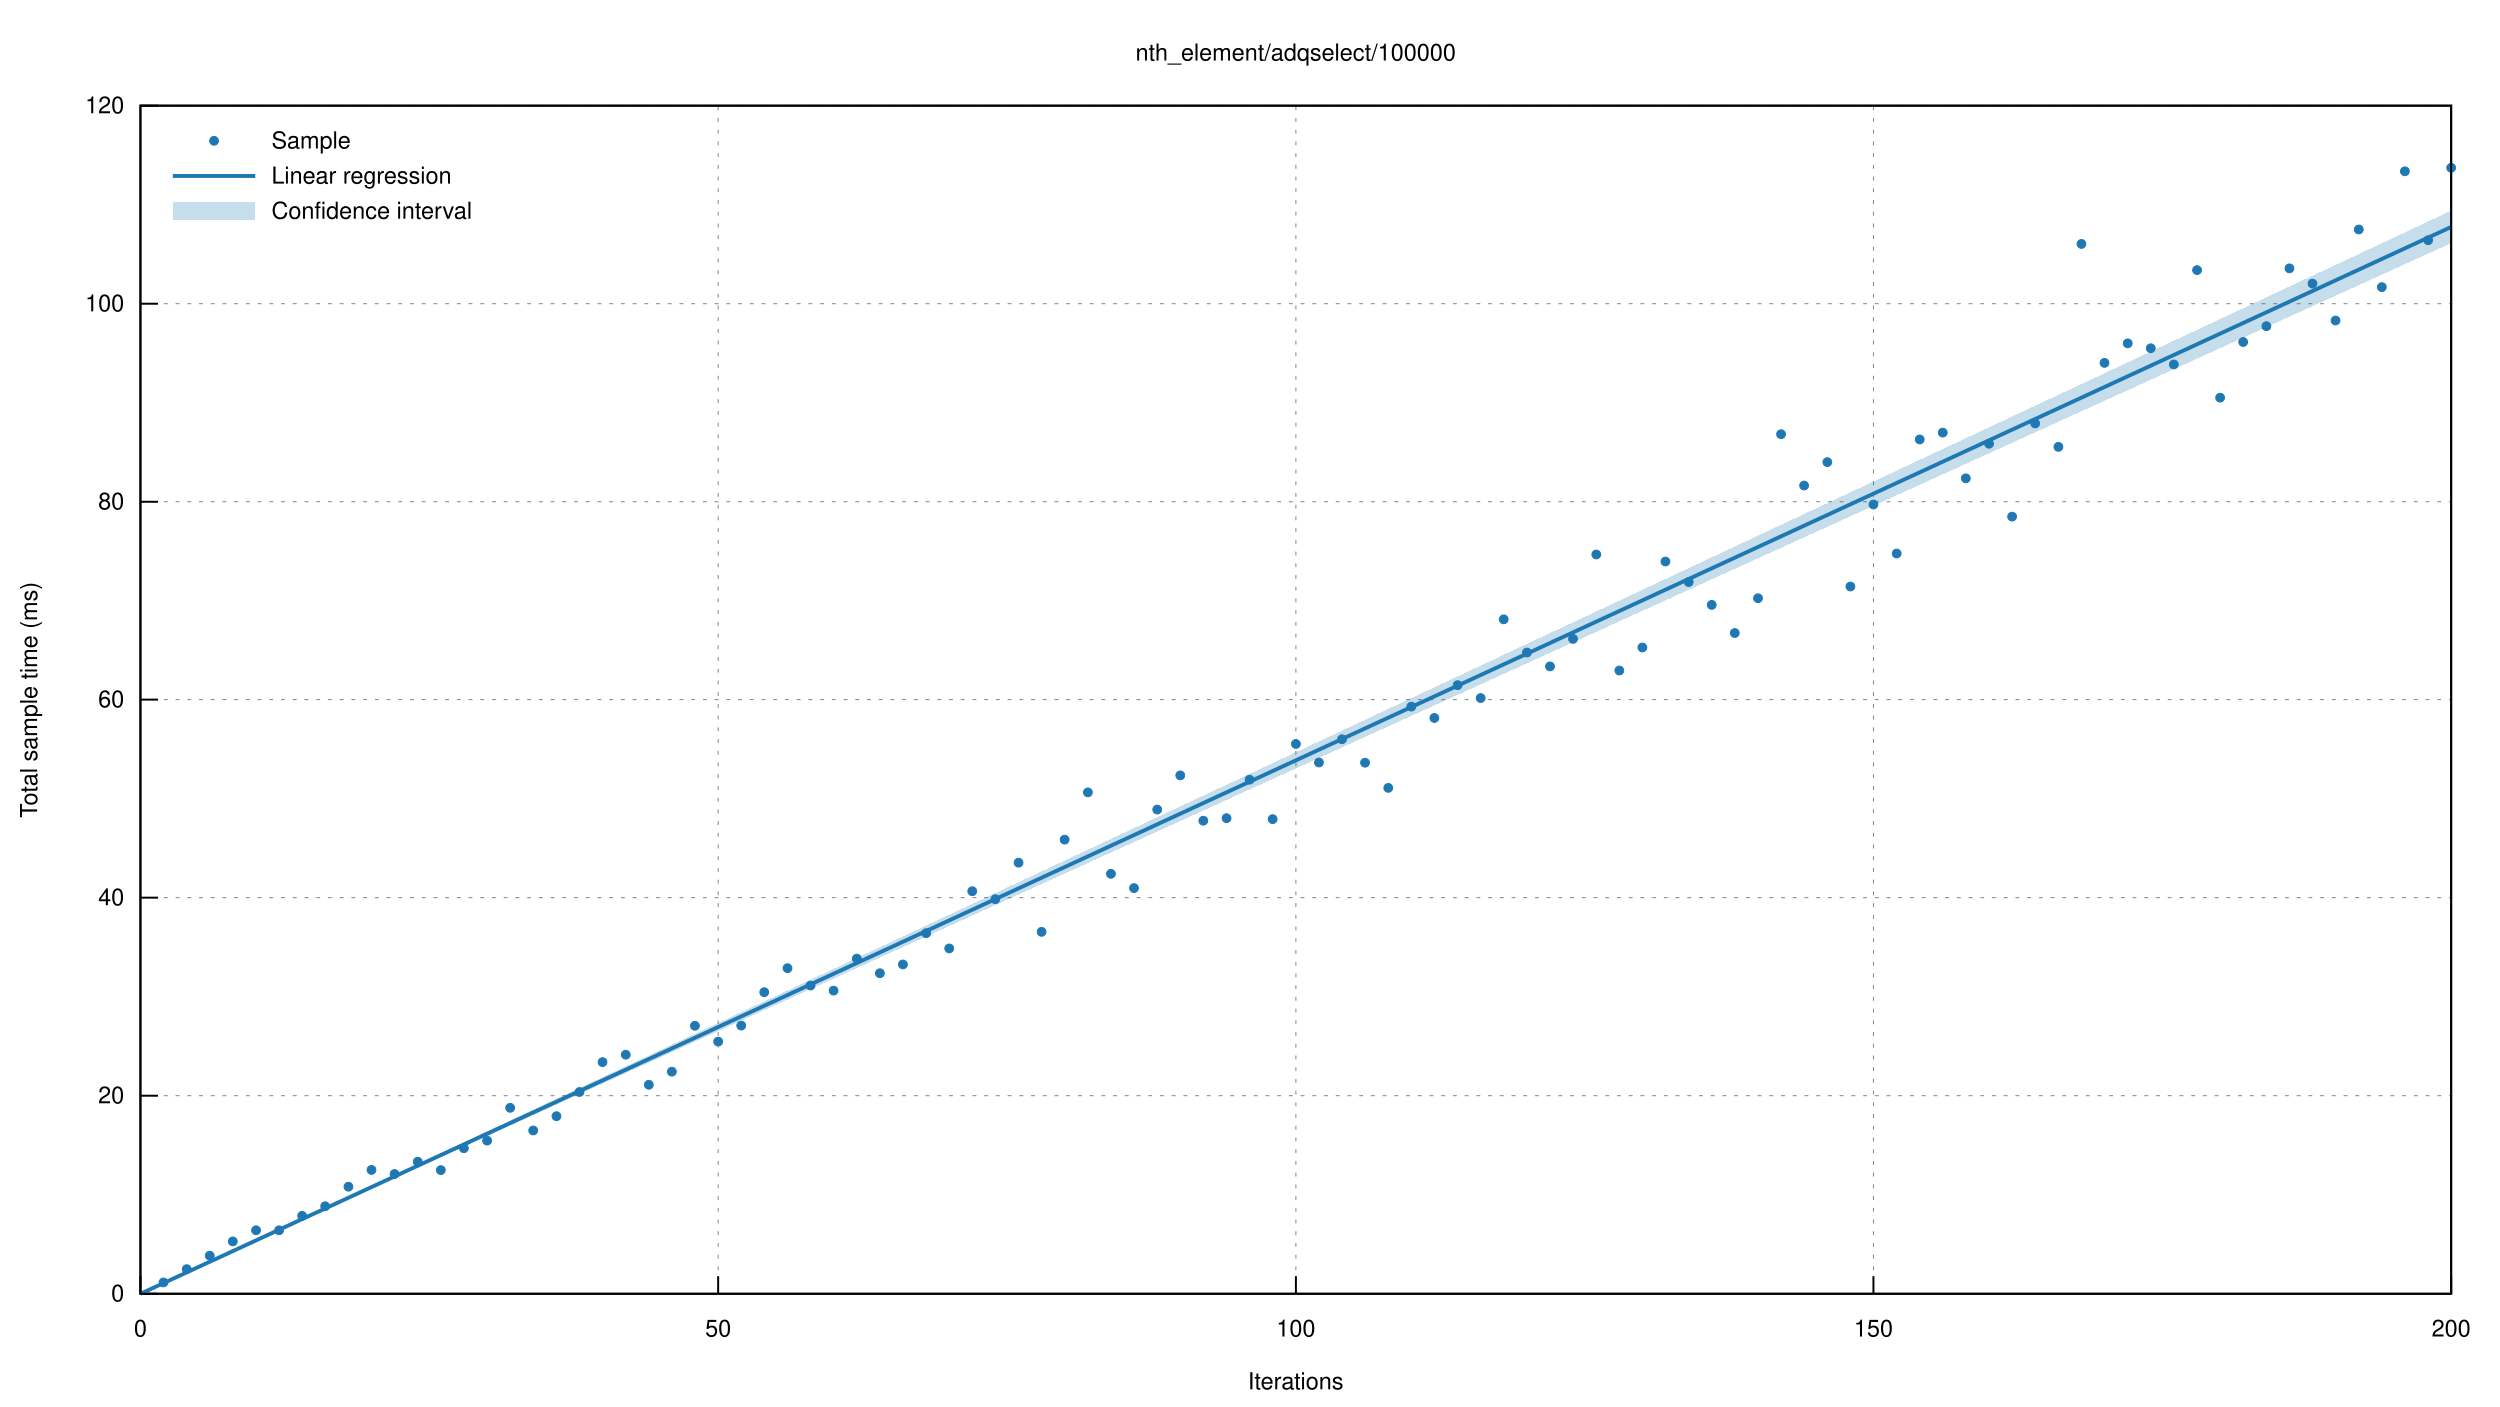
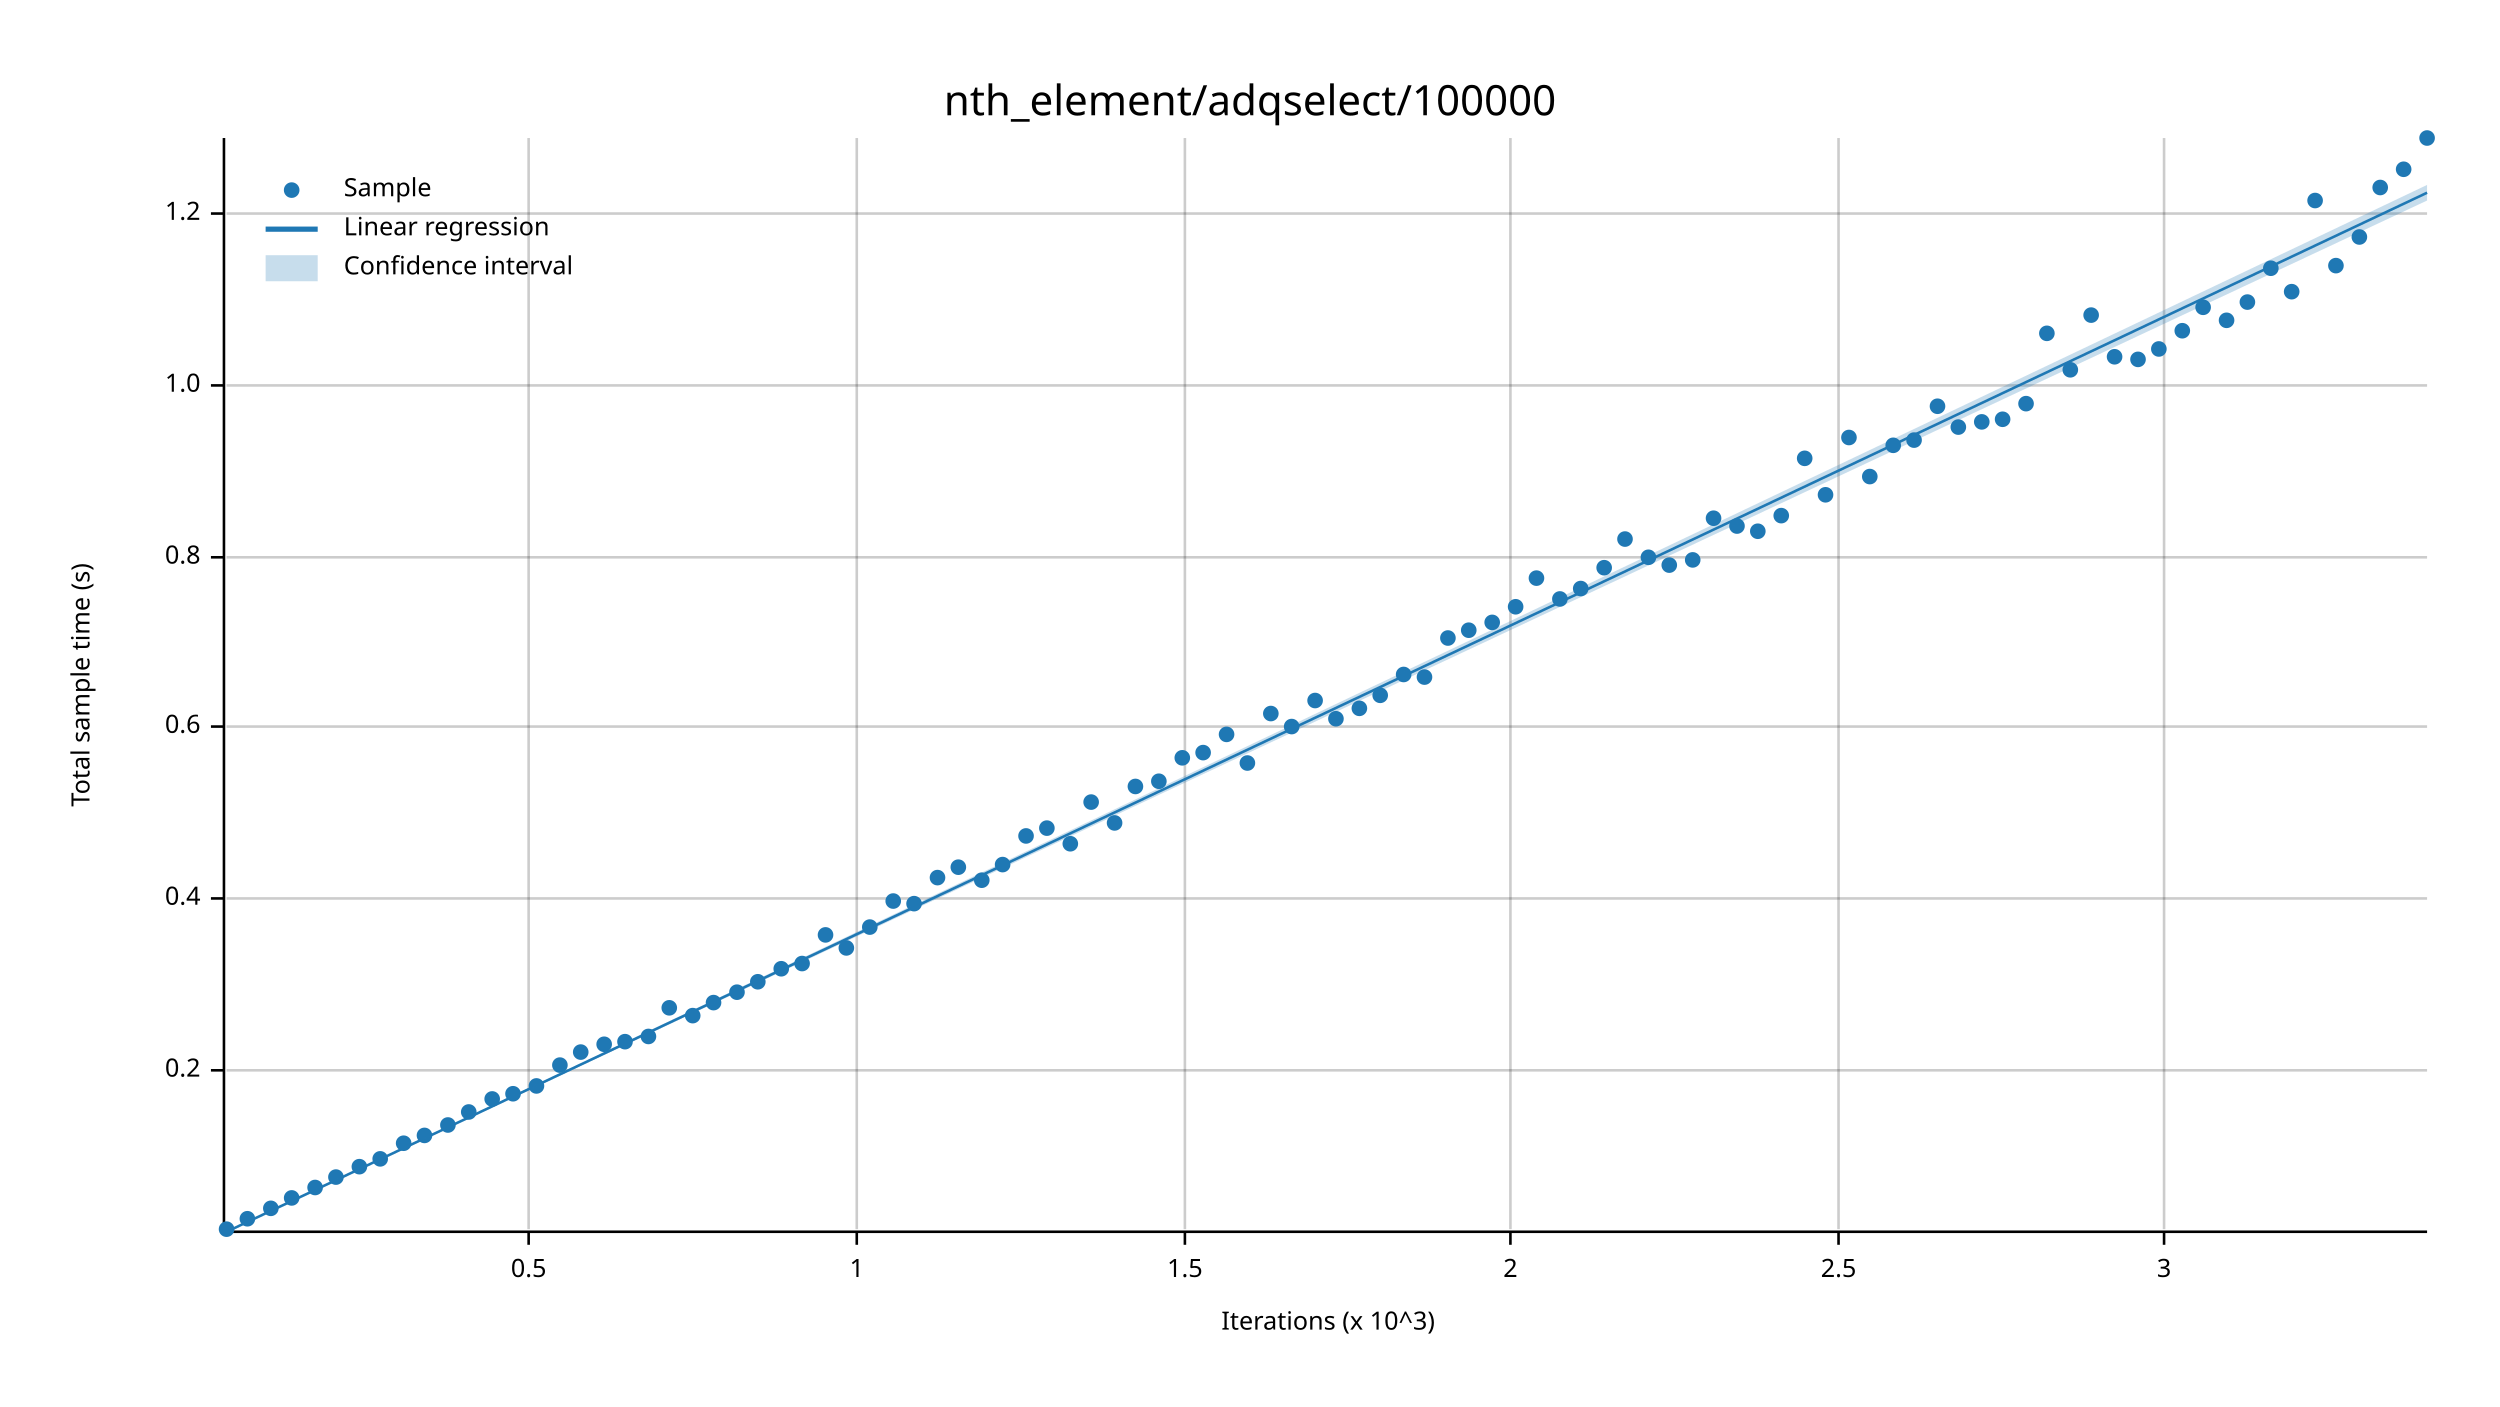
- <svg xmlns="http://www.w3.org/2000/svg" xmlns:xlink="http://www.w3.org/1999/xlink" viewBox="0 0 1280 720">
-   <g id="gnuplot_canvas">
-     <rect x="0" y="0" width="1280" height="720" fill="none" />
-     <defs>
-       <circle id="gpDot" r="0.5" stroke-width="0.5" stroke="currentColor" />
-       <path id="gpPt0" stroke-width="0.222" stroke="currentColor" d="M-1,0 h2 M0,-1 v2" />
-       <path id="gpPt1" stroke-width="0.222" stroke="currentColor" d="M-1,-1 L1,1 M1,-1 L-1,1" />
-       <path id="gpPt2" stroke-width="0.222" stroke="currentColor" d="M-1,0 L1,0 M0,-1 L0,1 M-1,-1 L1,1 M-1,1 L1,-1" />
-       <rect id="gpPt3" stroke-width="0.222" stroke="currentColor" x="-1" y="-1" width="2" height="2" />
-       <rect id="gpPt4" stroke-width="0.222" stroke="currentColor" fill="currentColor" x="-1" y="-1" width="2" height="2" />
-       <circle id="gpPt5" stroke-width="0.222" stroke="currentColor" cx="0" cy="0" r="1" />
-       <use xlink:href="#gpPt5" id="gpPt6" fill="currentColor" stroke="none" />
-       <path id="gpPt7" stroke-width="0.222" stroke="currentColor" d="M0,-1.33 L-1.33,0.67 L1.33,0.67 z" />
-       <use xlink:href="#gpPt7" id="gpPt8" fill="currentColor" stroke="none" />
-       <use xlink:href="#gpPt7" id="gpPt9" stroke="currentColor" transform="rotate(180)" />
-       <use xlink:href="#gpPt9" id="gpPt10" fill="currentColor" stroke="none" />
-       <use xlink:href="#gpPt3" id="gpPt11" stroke="currentColor" transform="rotate(45)" />
-       <use xlink:href="#gpPt11" id="gpPt12" fill="currentColor" stroke="none" />
-       <path id="gpPt13" stroke-width="0.222" stroke="currentColor" d="M0,1.330 L1.265,0.411 L0.782,-1.067 L-0.782,-1.076 L-1.265,0.411 z" />
-       <use xlink:href="#gpPt13" id="gpPt14" fill="currentColor" stroke="none" />
-       <filter id="textbox" filterUnits="objectBoundingBox" x="0" y="0" height="1" width="1">
-         <feFlood flood-color="white" flood-opacity="1" result="bgnd" />
-         <feComposite in="SourceGraphic" in2="bgnd" operator="atop" />
-       </filter>
-       <filter id="greybox" filterUnits="objectBoundingBox" x="0" y="0" height="1" width="1">
-         <feFlood flood-color="lightgrey" flood-opacity="1" result="grey" />
-         <feComposite in="SourceGraphic" in2="grey" operator="atop" />
-       </filter>
-     </defs>
-     <g fill="none" color="white" stroke="currentColor" stroke-width="1.00" stroke-linecap="butt" stroke-linejoin="miter">
- </g>
-     <g fill="none" color="black" stroke="currentColor" stroke-width="1.00" stroke-linecap="butt" stroke-linejoin="miter">
- </g>
-     <g fill="none" color="black" stroke="black" stroke-width="0.50" stroke-linecap="butt" stroke-linejoin="miter">
- </g>
-     <g fill="none" color="gray" stroke="currentColor" stroke-width="0.50" stroke-linecap="butt" stroke-linejoin="miter">
-       <path stroke="gray" stroke-dasharray="2,4" class="gridline" d="M71.9,662.4 L1255.0,662.4  " />
-     </g>
-     <g fill="none" color="gray" stroke="gray" stroke-width="1.00" stroke-linecap="butt" stroke-linejoin="miter">
- </g>
-     <g fill="none" color="black" stroke="currentColor" stroke-width="1.00" stroke-linecap="butt" stroke-linejoin="miter">
-       <path stroke="black" d="M71.9,662.4 L80.9,662.4  " />
-       <g transform="translate(63.6,666.3)" stroke="none" fill="black" font-family="Helvetica" font-size="12.00" text-anchor="end">
-         <text>
-           <tspan font-family="Helvetica"> 0</tspan>
-         </text>
-       </g>
-     </g>
-     <g fill="none" color="black" stroke="currentColor" stroke-width="1.00" stroke-linecap="butt" stroke-linejoin="miter">
- </g>
-     <g fill="none" color="black" stroke="black" stroke-width="0.50" stroke-linecap="butt" stroke-linejoin="miter">
- </g>
-     <g fill="none" color="gray" stroke="currentColor" stroke-width="0.50" stroke-linecap="butt" stroke-linejoin="miter">
-       <path stroke="gray" stroke-dasharray="2,4" class="gridline" d="M71.9,561.0 L1255.0,561.0  " />
-     </g>
-     <g fill="none" color="gray" stroke="gray" stroke-width="1.00" stroke-linecap="butt" stroke-linejoin="miter">
- </g>
-     <g fill="none" color="black" stroke="currentColor" stroke-width="1.00" stroke-linecap="butt" stroke-linejoin="miter">
-       <path stroke="black" d="M71.9,561.0 L80.9,561.0  " />
-       <g transform="translate(63.6,564.9)" stroke="none" fill="black" font-family="Helvetica" font-size="12.00" text-anchor="end">
-         <text>
-           <tspan font-family="Helvetica"> 20</tspan>
-         </text>
-       </g>
-     </g>
-     <g fill="none" color="black" stroke="currentColor" stroke-width="1.00" stroke-linecap="butt" stroke-linejoin="miter">
- </g>
-     <g fill="none" color="black" stroke="black" stroke-width="0.50" stroke-linecap="butt" stroke-linejoin="miter">
- </g>
-     <g fill="none" color="gray" stroke="currentColor" stroke-width="0.50" stroke-linecap="butt" stroke-linejoin="miter">
-       <path stroke="gray" stroke-dasharray="2,4" class="gridline" d="M71.9,459.6 L1255.0,459.6  " />
-     </g>
-     <g fill="none" color="gray" stroke="gray" stroke-width="1.00" stroke-linecap="butt" stroke-linejoin="miter">
- </g>
-     <g fill="none" color="black" stroke="currentColor" stroke-width="1.00" stroke-linecap="butt" stroke-linejoin="miter">
-       <path stroke="black" d="M71.9,459.6 L80.9,459.6  " />
-       <g transform="translate(63.6,463.5)" stroke="none" fill="black" font-family="Helvetica" font-size="12.00" text-anchor="end">
-         <text>
-           <tspan font-family="Helvetica"> 40</tspan>
-         </text>
-       </g>
-     </g>
-     <g fill="none" color="black" stroke="currentColor" stroke-width="1.00" stroke-linecap="butt" stroke-linejoin="miter">
- </g>
-     <g fill="none" color="black" stroke="black" stroke-width="0.50" stroke-linecap="butt" stroke-linejoin="miter">
- </g>
-     <g fill="none" color="gray" stroke="currentColor" stroke-width="0.50" stroke-linecap="butt" stroke-linejoin="miter">
-       <path stroke="gray" stroke-dasharray="2,4" class="gridline" d="M71.9,358.2 L1255.0,358.2  " />
-     </g>
-     <g fill="none" color="gray" stroke="gray" stroke-width="1.00" stroke-linecap="butt" stroke-linejoin="miter">
- </g>
-     <g fill="none" color="black" stroke="currentColor" stroke-width="1.00" stroke-linecap="butt" stroke-linejoin="miter">
-       <path stroke="black" d="M71.9,358.2 L80.9,358.2  " />
-       <g transform="translate(63.6,362.1)" stroke="none" fill="black" font-family="Helvetica" font-size="12.00" text-anchor="end">
-         <text>
-           <tspan font-family="Helvetica"> 60</tspan>
-         </text>
-       </g>
-     </g>
-     <g fill="none" color="black" stroke="currentColor" stroke-width="1.00" stroke-linecap="butt" stroke-linejoin="miter">
- </g>
-     <g fill="none" color="black" stroke="black" stroke-width="0.50" stroke-linecap="butt" stroke-linejoin="miter">
- </g>
-     <g fill="none" color="gray" stroke="currentColor" stroke-width="0.50" stroke-linecap="butt" stroke-linejoin="miter">
-       <path stroke="gray" stroke-dasharray="2,4" class="gridline" d="M71.9,256.9 L1255.0,256.9  " />
-     </g>
-     <g fill="none" color="gray" stroke="gray" stroke-width="1.00" stroke-linecap="butt" stroke-linejoin="miter">
- </g>
-     <g fill="none" color="black" stroke="currentColor" stroke-width="1.00" stroke-linecap="butt" stroke-linejoin="miter">
-       <path stroke="black" d="M71.9,256.9 L80.9,256.9  " />
-       <g transform="translate(63.6,260.8)" stroke="none" fill="black" font-family="Helvetica" font-size="12.00" text-anchor="end">
-         <text>
-           <tspan font-family="Helvetica"> 80</tspan>
-         </text>
-       </g>
-     </g>
-     <g fill="none" color="black" stroke="currentColor" stroke-width="1.00" stroke-linecap="butt" stroke-linejoin="miter">
- </g>
-     <g fill="none" color="black" stroke="black" stroke-width="0.50" stroke-linecap="butt" stroke-linejoin="miter">
- </g>
-     <g fill="none" color="gray" stroke="currentColor" stroke-width="0.50" stroke-linecap="butt" stroke-linejoin="miter">
-       <path stroke="gray" stroke-dasharray="2,4" class="gridline" d="M71.9,155.5 L1255.0,155.5  " />
-     </g>
-     <g fill="none" color="gray" stroke="gray" stroke-width="1.00" stroke-linecap="butt" stroke-linejoin="miter">
- </g>
-     <g fill="none" color="black" stroke="currentColor" stroke-width="1.00" stroke-linecap="butt" stroke-linejoin="miter">
-       <path stroke="black" d="M71.9,155.5 L80.9,155.5  " />
-       <g transform="translate(63.6,159.4)" stroke="none" fill="black" font-family="Helvetica" font-size="12.00" text-anchor="end">
-         <text>
-           <tspan font-family="Helvetica"> 100</tspan>
-         </text>
-       </g>
-     </g>
-     <g fill="none" color="black" stroke="currentColor" stroke-width="1.00" stroke-linecap="butt" stroke-linejoin="miter">
- </g>
-     <g fill="none" color="black" stroke="black" stroke-width="0.50" stroke-linecap="butt" stroke-linejoin="miter">
- </g>
-     <g fill="none" color="gray" stroke="currentColor" stroke-width="0.50" stroke-linecap="butt" stroke-linejoin="miter">
-       <path stroke="gray" stroke-dasharray="2,4" class="gridline" d="M71.9,54.1 L1255.0,54.1  " />
-     </g>
-     <g fill="none" color="gray" stroke="gray" stroke-width="1.00" stroke-linecap="butt" stroke-linejoin="miter">
- </g>
-     <g fill="none" color="black" stroke="currentColor" stroke-width="1.00" stroke-linecap="butt" stroke-linejoin="miter">
-       <path stroke="black" d="M71.9,54.1 L80.9,54.1  " />
-       <g transform="translate(63.6,58.0)" stroke="none" fill="black" font-family="Helvetica" font-size="12.00" text-anchor="end">
-         <text>
-           <tspan font-family="Helvetica"> 120</tspan>
-         </text>
-       </g>
-     </g>
-     <g fill="none" color="black" stroke="currentColor" stroke-width="1.00" stroke-linecap="butt" stroke-linejoin="miter">
- </g>
-     <g fill="none" color="black" stroke="black" stroke-width="0.50" stroke-linecap="butt" stroke-linejoin="miter">
- </g>
-     <g fill="none" color="gray" stroke="currentColor" stroke-width="0.50" stroke-linecap="butt" stroke-linejoin="miter">
-       <path stroke="gray" stroke-dasharray="2,4" class="gridline" d="M71.9,662.4 L71.9,54.1  " />
-     </g>
-     <g fill="none" color="gray" stroke="gray" stroke-width="1.00" stroke-linecap="butt" stroke-linejoin="miter">
- </g>
-     <g fill="none" color="black" stroke="currentColor" stroke-width="1.00" stroke-linecap="butt" stroke-linejoin="miter">
-       <path stroke="black" d="M71.9,662.4 L71.9,653.4  " />
-       <g transform="translate(71.9,684.3)" stroke="none" fill="black" font-family="Helvetica" font-size="12.00" text-anchor="middle">
-         <text>
-           <tspan font-family="Helvetica"> 0</tspan>
-         </text>
-       </g>
-     </g>
-     <g fill="none" color="black" stroke="currentColor" stroke-width="1.00" stroke-linecap="butt" stroke-linejoin="miter">
- </g>
-     <g fill="none" color="black" stroke="black" stroke-width="0.50" stroke-linecap="butt" stroke-linejoin="miter">
- </g>
-     <g fill="none" color="gray" stroke="currentColor" stroke-width="0.50" stroke-linecap="butt" stroke-linejoin="miter">
-       <path stroke="gray" stroke-dasharray="2,4" class="gridline" d="M367.7,662.4 L367.7,54.1  " />
-     </g>
-     <g fill="none" color="gray" stroke="gray" stroke-width="1.00" stroke-linecap="butt" stroke-linejoin="miter">
- </g>
-     <g fill="none" color="black" stroke="currentColor" stroke-width="1.00" stroke-linecap="butt" stroke-linejoin="miter">
-       <path stroke="black" d="M367.7,662.4 L367.7,653.4  " />
-       <g transform="translate(367.7,684.3)" stroke="none" fill="black" font-family="Helvetica" font-size="12.00" text-anchor="middle">
-         <text>
-           <tspan font-family="Helvetica"> 50</tspan>
-         </text>
-       </g>
-     </g>
-     <g fill="none" color="black" stroke="currentColor" stroke-width="1.00" stroke-linecap="butt" stroke-linejoin="miter">
- </g>
-     <g fill="none" color="black" stroke="black" stroke-width="0.50" stroke-linecap="butt" stroke-linejoin="miter">
- </g>
-     <g fill="none" color="gray" stroke="currentColor" stroke-width="0.50" stroke-linecap="butt" stroke-linejoin="miter">
-       <path stroke="gray" stroke-dasharray="2,4" class="gridline" d="M663.5,662.4 L663.5,54.1  " />
-     </g>
-     <g fill="none" color="gray" stroke="gray" stroke-width="1.00" stroke-linecap="butt" stroke-linejoin="miter">
- </g>
-     <g fill="none" color="black" stroke="currentColor" stroke-width="1.00" stroke-linecap="butt" stroke-linejoin="miter">
-       <path stroke="black" d="M663.5,662.4 L663.5,653.4  " />
-       <g transform="translate(663.5,684.3)" stroke="none" fill="black" font-family="Helvetica" font-size="12.00" text-anchor="middle">
-         <text>
-           <tspan font-family="Helvetica"> 100</tspan>
-         </text>
-       </g>
-     </g>
-     <g fill="none" color="black" stroke="currentColor" stroke-width="1.00" stroke-linecap="butt" stroke-linejoin="miter">
- </g>
-     <g fill="none" color="black" stroke="black" stroke-width="0.50" stroke-linecap="butt" stroke-linejoin="miter">
- </g>
-     <g fill="none" color="gray" stroke="currentColor" stroke-width="0.50" stroke-linecap="butt" stroke-linejoin="miter">
-       <path stroke="gray" stroke-dasharray="2,4" class="gridline" d="M959.2,662.4 L959.2,54.1  " />
-     </g>
-     <g fill="none" color="gray" stroke="gray" stroke-width="1.00" stroke-linecap="butt" stroke-linejoin="miter">
- </g>
-     <g fill="none" color="black" stroke="currentColor" stroke-width="1.00" stroke-linecap="butt" stroke-linejoin="miter">
-       <path stroke="black" d="M959.2,662.4 L959.2,653.4  " />
-       <g transform="translate(959.2,684.3)" stroke="none" fill="black" font-family="Helvetica" font-size="12.00" text-anchor="middle">
-         <text>
-           <tspan font-family="Helvetica"> 150</tspan>
-         </text>
-       </g>
-     </g>
-     <g fill="none" color="black" stroke="currentColor" stroke-width="1.00" stroke-linecap="butt" stroke-linejoin="miter">
- </g>
-     <g fill="none" color="black" stroke="black" stroke-width="0.50" stroke-linecap="butt" stroke-linejoin="miter">
- </g>
-     <g fill="none" color="gray" stroke="currentColor" stroke-width="0.50" stroke-linecap="butt" stroke-linejoin="miter">
-       <path stroke="gray" stroke-dasharray="2,4" class="gridline" d="M1255.0,662.4 L1255.0,54.1  " />
-     </g>
-     <g fill="none" color="gray" stroke="gray" stroke-width="1.00" stroke-linecap="butt" stroke-linejoin="miter">
- </g>
-     <g fill="none" color="black" stroke="currentColor" stroke-width="1.00" stroke-linecap="butt" stroke-linejoin="miter">
-       <path stroke="black" d="M1255.0,662.4 L1255.0,653.4  " />
-       <g transform="translate(1255.0,684.3)" stroke="none" fill="black" font-family="Helvetica" font-size="12.00" text-anchor="middle">
-         <text>
-           <tspan font-family="Helvetica"> 200</tspan>
-         </text>
-       </g>
-     </g>
-     <g fill="none" color="black" stroke="currentColor" stroke-width="1.00" stroke-linecap="butt" stroke-linejoin="miter">
- </g>
-     <g fill="none" color="black" stroke="currentColor" stroke-width="1.00" stroke-linecap="butt" stroke-linejoin="miter">
-       <path stroke="black" d="M71.9,54.1 L71.9,662.4 L1255.0,662.4 L1255.0,54.1 L71.9,54.1 Z  " />
-     </g>
-     <g fill="none" color="black" stroke="currentColor" stroke-width="1.00" stroke-linecap="butt" stroke-linejoin="miter">
-       <g transform="translate(19.0,358.3) rotate(270)" stroke="none" fill="black" font-family="Helvetica" font-size="12.00" text-anchor="middle">
-         <text>
-           <tspan font-family="Helvetica">Total sample time (ms)</tspan>
-         </text>
-       </g>
-     </g>
-     <g fill="none" color="black" stroke="currentColor" stroke-width="1.00" stroke-linecap="butt" stroke-linejoin="miter">
-       <g transform="translate(663.4,711.3)" stroke="none" fill="black" font-family="Helvetica" font-size="12.00" text-anchor="middle">
-         <text>
-           <tspan font-family="Helvetica">Iterations</tspan>
-         </text>
-       </g>
-     </g>
-     <g fill="none" color="black" stroke="currentColor" stroke-width="1.00" stroke-linecap="butt" stroke-linejoin="miter">
- </g>
-     <g id="gnuplot_plot_1">
-       <g fill="none" color="black" stroke="currentColor" stroke-width="1.00" stroke-linecap="butt" stroke-linejoin="miter">
-         <g transform="translate(139.0,76.0)" stroke="none" fill="black" font-family="Helvetica" font-size="12.00" text-anchor="start">
-           <text>
-             <tspan font-family="Helvetica">Sample</tspan>
-           </text>
-         </g>
-       </g>
-       <g fill="none" color="black" stroke="currentColor" stroke-width="1.00" stroke-linecap="butt" stroke-linejoin="miter">
-         <use xlink:href="#gpPt6" transform="translate(83.7,656.6) scale(2.25)" color="rgb( 31, 120, 180)" />
-         <use xlink:href="#gpPt6" transform="translate(95.6,649.8) scale(2.25)" color="rgb( 31, 120, 180)" />
-         <use xlink:href="#gpPt6" transform="translate(107.4,642.9) scale(2.25)" color="rgb( 31, 120, 180)" />
-         <use xlink:href="#gpPt6" transform="translate(119.2,635.6) scale(2.25)" color="rgb( 31, 120, 180)" />
-         <use xlink:href="#gpPt6" transform="translate(131.1,629.9) scale(2.25)" color="rgb( 31, 120, 180)" />
-         <use xlink:href="#gpPt6" transform="translate(142.9,629.9) scale(2.25)" color="rgb( 31, 120, 180)" />
-         <use xlink:href="#gpPt6" transform="translate(154.7,622.5) scale(2.25)" color="rgb( 31, 120, 180)" />
-         <use xlink:href="#gpPt6" transform="translate(166.5,617.6) scale(2.25)" color="rgb( 31, 120, 180)" />
-         <use xlink:href="#gpPt6" transform="translate(178.4,607.6) scale(2.25)" color="rgb( 31, 120, 180)" />
-         <use xlink:href="#gpPt6" transform="translate(190.2,599.0) scale(2.25)" color="rgb( 31, 120, 180)" />
-         <use xlink:href="#gpPt6" transform="translate(202.0,601.1) scale(2.25)" color="rgb( 31, 120, 180)" />
-         <use xlink:href="#gpPt6" transform="translate(213.9,594.8) scale(2.25)" color="rgb( 31, 120, 180)" />
-         <use xlink:href="#gpPt6" transform="translate(225.7,599.1) scale(2.25)" color="rgb( 31, 120, 180)" />
-         <use xlink:href="#gpPt6" transform="translate(237.5,587.9) scale(2.25)" color="rgb( 31, 120, 180)" />
-         <use xlink:href="#gpPt6" transform="translate(249.4,584.0) scale(2.25)" color="rgb( 31, 120, 180)" />
-         <use xlink:href="#gpPt6" transform="translate(261.2,567.2) scale(2.25)" color="rgb( 31, 120, 180)" />
-         <use xlink:href="#gpPt6" transform="translate(273.0,578.8) scale(2.25)" color="rgb( 31, 120, 180)" />
-         <use xlink:href="#gpPt6" transform="translate(284.9,571.5) scale(2.25)" color="rgb( 31, 120, 180)" />
-         <use xlink:href="#gpPt6" transform="translate(296.7,559.1) scale(2.25)" color="rgb( 31, 120, 180)" />
-         <use xlink:href="#gpPt6" transform="translate(308.5,543.8) scale(2.25)" color="rgb( 31, 120, 180)" />
-         <use xlink:href="#gpPt6" transform="translate(320.4,540.0) scale(2.25)" color="rgb( 31, 120, 180)" />
-         <use xlink:href="#gpPt6" transform="translate(332.2,555.4) scale(2.25)" color="rgb( 31, 120, 180)" />
-         <use xlink:href="#gpPt6" transform="translate(344.0,548.7) scale(2.25)" color="rgb( 31, 120, 180)" />
-         <use xlink:href="#gpPt6" transform="translate(355.8,525.2) scale(2.25)" color="rgb( 31, 120, 180)" />
-         <use xlink:href="#gpPt6" transform="translate(367.7,533.3) scale(2.25)" color="rgb( 31, 120, 180)" />
-         <use xlink:href="#gpPt6" transform="translate(379.5,525.1) scale(2.25)" color="rgb( 31, 120, 180)" />
-         <use xlink:href="#gpPt6" transform="translate(391.3,508.0) scale(2.25)" color="rgb( 31, 120, 180)" />
-         <use xlink:href="#gpPt6" transform="translate(403.2,495.7) scale(2.25)" color="rgb( 31, 120, 180)" />
-         <use xlink:href="#gpPt6" transform="translate(415.0,504.6) scale(2.25)" color="rgb( 31, 120, 180)" />
-         <use xlink:href="#gpPt6" transform="translate(426.8,507.2) scale(2.25)" color="rgb( 31, 120, 180)" />
-         <use xlink:href="#gpPt6" transform="translate(438.7,490.8) scale(2.25)" color="rgb( 31, 120, 180)" />
-         <use xlink:href="#gpPt6" transform="translate(450.5,498.3) scale(2.25)" color="rgb( 31, 120, 180)" />
-         <use xlink:href="#gpPt6" transform="translate(462.3,493.8) scale(2.25)" color="rgb( 31, 120, 180)" />
-         <use xlink:href="#gpPt6" transform="translate(474.2,477.8) scale(2.25)" color="rgb( 31, 120, 180)" />
-         <use xlink:href="#gpPt6" transform="translate(486.0,485.6) scale(2.25)" color="rgb( 31, 120, 180)" />
-         <use xlink:href="#gpPt6" transform="translate(497.8,456.3) scale(2.25)" color="rgb( 31, 120, 180)" />
-         <use xlink:href="#gpPt6" transform="translate(509.6,460.4) scale(2.25)" color="rgb( 31, 120, 180)" />
-         <use xlink:href="#gpPt6" transform="translate(521.5,441.7) scale(2.25)" color="rgb( 31, 120, 180)" />
-         <use xlink:href="#gpPt6" transform="translate(533.3,477.1) scale(2.25)" color="rgb( 31, 120, 180)" />
-         <use xlink:href="#gpPt6" transform="translate(545.1,429.9) scale(2.25)" color="rgb( 31, 120, 180)" />
-         <use xlink:href="#gpPt6" transform="translate(557.0,405.7) scale(2.25)" color="rgb( 31, 120, 180)" />
-         <use xlink:href="#gpPt6" transform="translate(568.8,447.4) scale(2.25)" color="rgb( 31, 120, 180)" />
-         <use xlink:href="#gpPt6" transform="translate(580.6,454.7) scale(2.25)" color="rgb( 31, 120, 180)" />
-         <use xlink:href="#gpPt6" transform="translate(592.5,414.5) scale(2.25)" color="rgb( 31, 120, 180)" />
-         <use xlink:href="#gpPt6" transform="translate(604.3,397.0) scale(2.25)" color="rgb( 31, 120, 180)" />
-         <use xlink:href="#gpPt6" transform="translate(616.1,420.2) scale(2.25)" color="rgb( 31, 120, 180)" />
-         <use xlink:href="#gpPt6" transform="translate(628.0,418.9) scale(2.25)" color="rgb( 31, 120, 180)" />
-         <use xlink:href="#gpPt6" transform="translate(639.8,399.2) scale(2.25)" color="rgb( 31, 120, 180)" />
-         <use xlink:href="#gpPt6" transform="translate(651.6,419.4) scale(2.25)" color="rgb( 31, 120, 180)" />
-         <use xlink:href="#gpPt6" transform="translate(663.5,380.9) scale(2.25)" color="rgb( 31, 120, 180)" />
-         <use xlink:href="#gpPt6" transform="translate(675.3,390.4) scale(2.25)" color="rgb( 31, 120, 180)" />
-         <use xlink:href="#gpPt6" transform="translate(687.1,378.5) scale(2.25)" color="rgb( 31, 120, 180)" />
-         <use xlink:href="#gpPt6" transform="translate(698.9,390.5) scale(2.25)" color="rgb( 31, 120, 180)" />
-         <use xlink:href="#gpPt6" transform="translate(710.8,403.4) scale(2.25)" color="rgb( 31, 120, 180)" />
-         <use xlink:href="#gpPt6" transform="translate(722.6,361.8) scale(2.25)" color="rgb( 31, 120, 180)" />
-         <use xlink:href="#gpPt6" transform="translate(734.4,367.6) scale(2.25)" color="rgb( 31, 120, 180)" />
-         <use xlink:href="#gpPt6" transform="translate(746.3,350.8) scale(2.25)" color="rgb( 31, 120, 180)" />
-         <use xlink:href="#gpPt6" transform="translate(758.1,357.4) scale(2.25)" color="rgb( 31, 120, 180)" />
-         <use xlink:href="#gpPt6" transform="translate(769.9,317.1) scale(2.25)" color="rgb( 31, 120, 180)" />
-         <use xlink:href="#gpPt6" transform="translate(781.8,334.1) scale(2.25)" color="rgb( 31, 120, 180)" />
-         <use xlink:href="#gpPt6" transform="translate(793.6,341.2) scale(2.25)" color="rgb( 31, 120, 180)" />
-         <use xlink:href="#gpPt6" transform="translate(805.4,327.1) scale(2.25)" color="rgb( 31, 120, 180)" />
-         <use xlink:href="#gpPt6" transform="translate(817.3,283.9) scale(2.25)" color="rgb( 31, 120, 180)" />
-         <use xlink:href="#gpPt6" transform="translate(829.1,343.3) scale(2.25)" color="rgb( 31, 120, 180)" />
-         <use xlink:href="#gpPt6" transform="translate(840.9,331.5) scale(2.25)" color="rgb( 31, 120, 180)" />
-         <use xlink:href="#gpPt6" transform="translate(852.7,287.5) scale(2.25)" color="rgb( 31, 120, 180)" />
-         <use xlink:href="#gpPt6" transform="translate(864.6,298.0) scale(2.25)" color="rgb( 31, 120, 180)" />
-         <use xlink:href="#gpPt6" transform="translate(876.4,309.7) scale(2.25)" color="rgb( 31, 120, 180)" />
-         <use xlink:href="#gpPt6" transform="translate(888.2,324.1) scale(2.25)" color="rgb( 31, 120, 180)" />
-         <use xlink:href="#gpPt6" transform="translate(900.1,306.3) scale(2.25)" color="rgb( 31, 120, 180)" />
-         <use xlink:href="#gpPt6" transform="translate(911.9,222.3) scale(2.25)" color="rgb( 31, 120, 180)" />
-         <use xlink:href="#gpPt6" transform="translate(923.7,248.6) scale(2.25)" color="rgb( 31, 120, 180)" />
-         <use xlink:href="#gpPt6" transform="translate(935.6,236.6) scale(2.25)" color="rgb( 31, 120, 180)" />
-         <use xlink:href="#gpPt6" transform="translate(947.4,300.3) scale(2.25)" color="rgb( 31, 120, 180)" />
-         <use xlink:href="#gpPt6" transform="translate(959.2,258.3) scale(2.25)" color="rgb( 31, 120, 180)" />
-         <use xlink:href="#gpPt6" transform="translate(971.1,283.4) scale(2.25)" color="rgb( 31, 120, 180)" />
-         <use xlink:href="#gpPt6" transform="translate(982.9,225.0) scale(2.25)" color="rgb( 31, 120, 180)" />
-         <use xlink:href="#gpPt6" transform="translate(994.7,221.5) scale(2.25)" color="rgb( 31, 120, 180)" />
-         <use xlink:href="#gpPt6" transform="translate(1006.5,244.9) scale(2.25)" color="rgb( 31, 120, 180)" />
-         <use xlink:href="#gpPt6" transform="translate(1018.4,227.2) scale(2.25)" color="rgb( 31, 120, 180)" />
-         <use xlink:href="#gpPt6" transform="translate(1030.2,264.5) scale(2.25)" color="rgb( 31, 120, 180)" />
-         <use xlink:href="#gpPt6" transform="translate(1042.0,216.8) scale(2.25)" color="rgb( 31, 120, 180)" />
-         <use xlink:href="#gpPt6" transform="translate(1053.9,228.8) scale(2.25)" color="rgb( 31, 120, 180)" />
-         <use xlink:href="#gpPt6" transform="translate(1065.7,124.9) scale(2.25)" color="rgb( 31, 120, 180)" />
-         <use xlink:href="#gpPt6" transform="translate(1077.5,185.8) scale(2.25)" color="rgb( 31, 120, 180)" />
-         <use xlink:href="#gpPt6" transform="translate(1089.4,175.8) scale(2.25)" color="rgb( 31, 120, 180)" />
-         <use xlink:href="#gpPt6" transform="translate(1101.2,178.3) scale(2.25)" color="rgb( 31, 120, 180)" />
-         <use xlink:href="#gpPt6" transform="translate(1113.0,186.6) scale(2.25)" color="rgb( 31, 120, 180)" />
-         <use xlink:href="#gpPt6" transform="translate(1124.9,138.3) scale(2.25)" color="rgb( 31, 120, 180)" />
-         <use xlink:href="#gpPt6" transform="translate(1136.7,203.6) scale(2.25)" color="rgb( 31, 120, 180)" />
-         <use xlink:href="#gpPt6" transform="translate(1148.5,175.1) scale(2.25)" color="rgb( 31, 120, 180)" />
-         <use xlink:href="#gpPt6" transform="translate(1160.4,167.0) scale(2.25)" color="rgb( 31, 120, 180)" />
-         <use xlink:href="#gpPt6" transform="translate(1172.2,137.4) scale(2.25)" color="rgb( 31, 120, 180)" />
-         <use xlink:href="#gpPt6" transform="translate(1184.0,145.2) scale(2.25)" color="rgb( 31, 120, 180)" />
-         <use xlink:href="#gpPt6" transform="translate(1195.8,164.1) scale(2.25)" color="rgb( 31, 120, 180)" />
-         <use xlink:href="#gpPt6" transform="translate(1207.7,117.5) scale(2.25)" color="rgb( 31, 120, 180)" />
-         <use xlink:href="#gpPt6" transform="translate(1219.5,147.0) scale(2.25)" color="rgb( 31, 120, 180)" />
-         <use xlink:href="#gpPt6" transform="translate(1231.3,87.7) scale(2.25)" color="rgb( 31, 120, 180)" />
-         <use xlink:href="#gpPt6" transform="translate(1243.2,123.0) scale(2.25)" color="rgb( 31, 120, 180)" />
-         <use xlink:href="#gpPt6" transform="translate(1255.0,85.9) scale(2.25)" color="rgb( 31, 120, 180)" />
-         <use xlink:href="#gpPt6" transform="translate(109.6,72.1) scale(2.25)" color="rgb( 31, 120, 180)" />
-       </g>
-     </g>
-     <g id="gnuplot_plot_2">
-       <g fill="none" color="white" stroke="rgb( 31, 120, 180)" stroke-width="2.00" stroke-linecap="butt" stroke-linejoin="miter">
- </g>
-       <g fill="none" color="black" stroke="currentColor" stroke-width="2.00" stroke-linecap="butt" stroke-linejoin="miter">
-         <g transform="translate(139.0,94.0)" stroke="none" fill="black" font-family="Helvetica" font-size="12.00" text-anchor="start">
-           <text>
-             <tspan font-family="Helvetica">Linear regression</tspan>
-           </text>
-         </g>
-       </g>
-       <g fill="none" color="black" stroke="currentColor" stroke-width="2.00" stroke-linecap="butt" stroke-linejoin="miter">
-         <path stroke="rgb( 31, 120, 180)" d="M88.5,90.1 L130.7,90.1 M71.9,662.4 L1255.0,116.2  " />
-       </g>
-     </g>
-     <g id="gnuplot_plot_3">
-       <g fill="none" color="white" stroke="rgb( 31, 120, 180)" stroke-width="1.00" stroke-linecap="butt" stroke-linejoin="miter">
- </g>
-       <g fill="none" color="black" stroke="currentColor" stroke-width="1.00" stroke-linecap="butt" stroke-linejoin="miter">
-         <g transform="translate(139.0,112.0)" stroke="none" fill="black" font-family="Helvetica" font-size="12.00" text-anchor="start">
-           <text>
-             <tspan font-family="Helvetica">Confidence interval</tspan>
-           </text>
-         </g>
-       </g>
-       <g fill="none" color="black" stroke="currentColor" stroke-width="1.00" stroke-linecap="butt" stroke-linejoin="miter">
-         <g stroke="none" shape-rendering="crispEdges">
-           <polygon fill="rgb( 31, 120, 180)" fill-opacity="0.25" points="88.5,112.6 130.7,112.6 130.7,103.6 88.5,103.6 " />
-           <polygon fill="rgb( 31, 120, 180)" fill-opacity="0.25" points="71.9,662.4 71.9,662.4 71.9,662.4 " />
-           <polygon fill="rgb( 31, 120, 180)" fill-opacity="0.25" points="71.9,662.4 1255.0,124.5 1255.0,107.9 " />
-         </g>
-       </g>
-     </g>
-     <g fill="none" color="white" stroke="rgb( 31, 120, 180)" stroke-width="2.00" stroke-linecap="butt" stroke-linejoin="miter">
- </g>
-     <g fill="none" color="black" stroke="currentColor" stroke-width="2.00" stroke-linecap="butt" stroke-linejoin="miter">
- </g>
-     <g fill="none" color="black" stroke="black" stroke-width="1.00" stroke-linecap="butt" stroke-linejoin="miter">
- </g>
-     <g fill="none" color="black" stroke="currentColor" stroke-width="1.00" stroke-linecap="butt" stroke-linejoin="miter">
-       <path stroke="black" d="M71.9,54.1 L71.9,662.4 L1255.0,662.4 L1255.0,54.1 L71.9,54.1 Z  " />
-     </g>
-     <g fill="none" color="black" stroke="currentColor" stroke-width="1.00" stroke-linecap="butt" stroke-linejoin="miter">
-       <g transform="translate(663.4,31.0)" stroke="none" fill="black" font-family="Helvetica" font-size="12.00" text-anchor="middle">
-         <text>
-           <tspan font-family="Helvetica">nth_element/adqselect/100000</tspan>
-         </text>
-       </g>
-     </g>
-     <g fill="none" color="black" stroke="currentColor" stroke-width="1.00" stroke-linecap="butt" stroke-linejoin="miter">
- </g>
-   </g>
+ <svg xmlns="http://www.w3.org/2000/svg" width="960" height="540" viewBox="0 0 960 540">
+   <text x="480" y="32" dy="0.76em" text-anchor="middle" font-family="sans-serif" font-size="16.129" opacity="1" fill="#000000">
+ nth_element/adqselect/100000
+ </text>
+   <text x="27" y="263" dy="0.76em" text-anchor="middle" font-family="sans-serif" font-size="9.677" opacity="1" fill="#000000" transform="rotate(270, 27, 263)">
+ Total sample time (s)
+ </text>
+   <text x="510" y="513" dy="-0.5ex" text-anchor="middle" font-family="sans-serif" font-size="9.677" opacity="1" fill="#000000">
+ Iterations (x 10^3)
+ </text>
+   <line opacity="0.2" stroke="#000000" stroke-width="1" x1="203" y1="472" x2="203" y2="53" />
+   <line opacity="0.2" stroke="#000000" stroke-width="1" x1="329" y1="472" x2="329" y2="53" />
+   <line opacity="0.2" stroke="#000000" stroke-width="1" x1="455" y1="472" x2="455" y2="53" />
+   <line opacity="0.2" stroke="#000000" stroke-width="1" x1="580" y1="472" x2="580" y2="53" />
+   <line opacity="0.2" stroke="#000000" stroke-width="1" x1="706" y1="472" x2="706" y2="53" />
+   <line opacity="0.2" stroke="#000000" stroke-width="1" x1="831" y1="472" x2="831" y2="53" />
+   <line opacity="0.2" stroke="#000000" stroke-width="1" x1="87" y1="411" x2="932" y2="411" />
+   <line opacity="0.2" stroke="#000000" stroke-width="1" x1="87" y1="345" x2="932" y2="345" />
+   <line opacity="0.2" stroke="#000000" stroke-width="1" x1="87" y1="279" x2="932" y2="279" />
+   <line opacity="0.2" stroke="#000000" stroke-width="1" x1="87" y1="214" x2="932" y2="214" />
+   <line opacity="0.2" stroke="#000000" stroke-width="1" x1="87" y1="148" x2="932" y2="148" />
+   <line opacity="0.2" stroke="#000000" stroke-width="1" x1="87" y1="82" x2="932" y2="82" />
+   <polyline fill="none" opacity="1" stroke="#000000" stroke-width="1" points="86,53 86,472 " />
+   <text x="77" y="411" dy="0.5ex" text-anchor="end" font-family="sans-serif" font-size="9.677" opacity="1" fill="#000000">
+ 0.2
+ </text>
+   <polyline fill="none" opacity="1" stroke="#000000" stroke-width="1" points="81,411 86,411 " />
+   <text x="77" y="345" dy="0.5ex" text-anchor="end" font-family="sans-serif" font-size="9.677" opacity="1" fill="#000000">
+ 0.4
+ </text>
+   <polyline fill="none" opacity="1" stroke="#000000" stroke-width="1" points="81,345 86,345 " />
+   <text x="77" y="279" dy="0.5ex" text-anchor="end" font-family="sans-serif" font-size="9.677" opacity="1" fill="#000000">
+ 0.6
+ </text>
+   <polyline fill="none" opacity="1" stroke="#000000" stroke-width="1" points="81,279 86,279 " />
+   <text x="77" y="214" dy="0.5ex" text-anchor="end" font-family="sans-serif" font-size="9.677" opacity="1" fill="#000000">
+ 0.8
+ </text>
+   <polyline fill="none" opacity="1" stroke="#000000" stroke-width="1" points="81,214 86,214 " />
+   <text x="77" y="148" dy="0.5ex" text-anchor="end" font-family="sans-serif" font-size="9.677" opacity="1" fill="#000000">
+ 1.0
+ </text>
+   <polyline fill="none" opacity="1" stroke="#000000" stroke-width="1" points="81,148 86,148 " />
+   <text x="77" y="82" dy="0.5ex" text-anchor="end" font-family="sans-serif" font-size="9.677" opacity="1" fill="#000000">
+ 1.2
+ </text>
+   <polyline fill="none" opacity="1" stroke="#000000" stroke-width="1" points="81,82 86,82 " />
+   <polyline fill="none" opacity="1" stroke="#000000" stroke-width="1" points="87,473 932,473 " />
+   <text x="203" y="483" dy="0.76em" text-anchor="middle" font-family="sans-serif" font-size="9.677" opacity="1" fill="#000000">
+ 0.5
+ </text>
+   <polyline fill="none" opacity="1" stroke="#000000" stroke-width="1" points="203,473 203,478 " />
+   <text x="329" y="483" dy="0.76em" text-anchor="middle" font-family="sans-serif" font-size="9.677" opacity="1" fill="#000000">
+ 1
+ </text>
+   <polyline fill="none" opacity="1" stroke="#000000" stroke-width="1" points="329,473 329,478 " />
+   <text x="455" y="483" dy="0.76em" text-anchor="middle" font-family="sans-serif" font-size="9.677" opacity="1" fill="#000000">
+ 1.5
+ </text>
+   <polyline fill="none" opacity="1" stroke="#000000" stroke-width="1" points="455,473 455,478 " />
+   <text x="580" y="483" dy="0.76em" text-anchor="middle" font-family="sans-serif" font-size="9.677" opacity="1" fill="#000000">
+ 2
+ </text>
+   <polyline fill="none" opacity="1" stroke="#000000" stroke-width="1" points="580,473 580,478 " />
+   <text x="706" y="483" dy="0.76em" text-anchor="middle" font-family="sans-serif" font-size="9.677" opacity="1" fill="#000000">
+ 2.5
+ </text>
+   <polyline fill="none" opacity="1" stroke="#000000" stroke-width="1" points="706,473 706,478 " />
+   <text x="831" y="483" dy="0.76em" text-anchor="middle" font-family="sans-serif" font-size="9.677" opacity="1" fill="#000000">
+ 3
+ </text>
+   <polyline fill="none" opacity="1" stroke="#000000" stroke-width="1" points="831,473 831,478 " />
+   <circle cx="87" cy="472" r="3" opacity="1" fill="#1F78B4" stroke="none" stroke-width="1" />
+   <circle cx="95" cy="468" r="3" opacity="1" fill="#1F78B4" stroke="none" stroke-width="1" />
+   <circle cx="104" cy="464" r="3" opacity="1" fill="#1F78B4" stroke="none" stroke-width="1" />
+   <circle cx="112" cy="460" r="3" opacity="1" fill="#1F78B4" stroke="none" stroke-width="1" />
+   <circle cx="121" cy="456" r="3" opacity="1" fill="#1F78B4" stroke="none" stroke-width="1" />
+   <circle cx="129" cy="452" r="3" opacity="1" fill="#1F78B4" stroke="none" stroke-width="1" />
+   <circle cx="138" cy="448" r="3" opacity="1" fill="#1F78B4" stroke="none" stroke-width="1" />
+   <circle cx="146" cy="445" r="3" opacity="1" fill="#1F78B4" stroke="none" stroke-width="1" />
+   <circle cx="155" cy="439" r="3" opacity="1" fill="#1F78B4" stroke="none" stroke-width="1" />
+   <circle cx="163" cy="436" r="3" opacity="1" fill="#1F78B4" stroke="none" stroke-width="1" />
+   <circle cx="172" cy="432" r="3" opacity="1" fill="#1F78B4" stroke="none" stroke-width="1" />
+   <circle cx="180" cy="427" r="3" opacity="1" fill="#1F78B4" stroke="none" stroke-width="1" />
+   <circle cx="189" cy="422" r="3" opacity="1" fill="#1F78B4" stroke="none" stroke-width="1" />
+   <circle cx="197" cy="420" r="3" opacity="1" fill="#1F78B4" stroke="none" stroke-width="1" />
+   <circle cx="206" cy="417" r="3" opacity="1" fill="#1F78B4" stroke="none" stroke-width="1" />
+   <circle cx="215" cy="409" r="3" opacity="1" fill="#1F78B4" stroke="none" stroke-width="1" />
+   <circle cx="223" cy="404" r="3" opacity="1" fill="#1F78B4" stroke="none" stroke-width="1" />
+   <circle cx="232" cy="401" r="3" opacity="1" fill="#1F78B4" stroke="none" stroke-width="1" />
+   <circle cx="240" cy="400" r="3" opacity="1" fill="#1F78B4" stroke="none" stroke-width="1" />
+   <circle cx="249" cy="398" r="3" opacity="1" fill="#1F78B4" stroke="none" stroke-width="1" />
+   <circle cx="257" cy="387" r="3" opacity="1" fill="#1F78B4" stroke="none" stroke-width="1" />
+   <circle cx="266" cy="390" r="3" opacity="1" fill="#1F78B4" stroke="none" stroke-width="1" />
+   <circle cx="274" cy="385" r="3" opacity="1" fill="#1F78B4" stroke="none" stroke-width="1" />
+   <circle cx="283" cy="381" r="3" opacity="1" fill="#1F78B4" stroke="none" stroke-width="1" />
+   <circle cx="291" cy="377" r="3" opacity="1" fill="#1F78B4" stroke="none" stroke-width="1" />
+   <circle cx="300" cy="372" r="3" opacity="1" fill="#1F78B4" stroke="none" stroke-width="1" />
+   <circle cx="308" cy="370" r="3" opacity="1" fill="#1F78B4" stroke="none" stroke-width="1" />
+   <circle cx="317" cy="359" r="3" opacity="1" fill="#1F78B4" stroke="none" stroke-width="1" />
+   <circle cx="325" cy="364" r="3" opacity="1" fill="#1F78B4" stroke="none" stroke-width="1" />
+   <circle cx="334" cy="356" r="3" opacity="1" fill="#1F78B4" stroke="none" stroke-width="1" />
+   <circle cx="343" cy="346" r="3" opacity="1" fill="#1F78B4" stroke="none" stroke-width="1" />
+   <circle cx="351" cy="347" r="3" opacity="1" fill="#1F78B4" stroke="none" stroke-width="1" />
+   <circle cx="360" cy="337" r="3" opacity="1" fill="#1F78B4" stroke="none" stroke-width="1" />
+   <circle cx="368" cy="333" r="3" opacity="1" fill="#1F78B4" stroke="none" stroke-width="1" />
+   <circle cx="377" cy="338" r="3" opacity="1" fill="#1F78B4" stroke="none" stroke-width="1" />
+   <circle cx="385" cy="332" r="3" opacity="1" fill="#1F78B4" stroke="none" stroke-width="1" />
+   <circle cx="394" cy="321" r="3" opacity="1" fill="#1F78B4" stroke="none" stroke-width="1" />
+   <circle cx="402" cy="318" r="3" opacity="1" fill="#1F78B4" stroke="none" stroke-width="1" />
+   <circle cx="411" cy="324" r="3" opacity="1" fill="#1F78B4" stroke="none" stroke-width="1" />
+   <circle cx="419" cy="308" r="3" opacity="1" fill="#1F78B4" stroke="none" stroke-width="1" />
+   <circle cx="428" cy="316" r="3" opacity="1" fill="#1F78B4" stroke="none" stroke-width="1" />
+   <circle cx="436" cy="302" r="3" opacity="1" fill="#1F78B4" stroke="none" stroke-width="1" />
+   <circle cx="445" cy="300" r="3" opacity="1" fill="#1F78B4" stroke="none" stroke-width="1" />
+   <circle cx="454" cy="291" r="3" opacity="1" fill="#1F78B4" stroke="none" stroke-width="1" />
+   <circle cx="462" cy="289" r="3" opacity="1" fill="#1F78B4" stroke="none" stroke-width="1" />
+   <circle cx="471" cy="282" r="3" opacity="1" fill="#1F78B4" stroke="none" stroke-width="1" />
+   <circle cx="479" cy="293" r="3" opacity="1" fill="#1F78B4" stroke="none" stroke-width="1" />
+   <circle cx="488" cy="274" r="3" opacity="1" fill="#1F78B4" stroke="none" stroke-width="1" />
+   <circle cx="496" cy="279" r="3" opacity="1" fill="#1F78B4" stroke="none" stroke-width="1" />
+   <circle cx="505" cy="269" r="3" opacity="1" fill="#1F78B4" stroke="none" stroke-width="1" />
+   <circle cx="513" cy="276" r="3" opacity="1" fill="#1F78B4" stroke="none" stroke-width="1" />
+   <circle cx="522" cy="272" r="3" opacity="1" fill="#1F78B4" stroke="none" stroke-width="1" />
+   <circle cx="530" cy="267" r="3" opacity="1" fill="#1F78B4" stroke="none" stroke-width="1" />
+   <circle cx="539" cy="259" r="3" opacity="1" fill="#1F78B4" stroke="none" stroke-width="1" />
+   <circle cx="547" cy="260" r="3" opacity="1" fill="#1F78B4" stroke="none" stroke-width="1" />
+   <circle cx="556" cy="245" r="3" opacity="1" fill="#1F78B4" stroke="none" stroke-width="1" />
+   <circle cx="564" cy="242" r="3" opacity="1" fill="#1F78B4" stroke="none" stroke-width="1" />
+   <circle cx="573" cy="239" r="3" opacity="1" fill="#1F78B4" stroke="none" stroke-width="1" />
+   <circle cx="582" cy="233" r="3" opacity="1" fill="#1F78B4" stroke="none" stroke-width="1" />
+   <circle cx="590" cy="222" r="3" opacity="1" fill="#1F78B4" stroke="none" stroke-width="1" />
+   <circle cx="599" cy="230" r="3" opacity="1" fill="#1F78B4" stroke="none" stroke-width="1" />
+   <circle cx="607" cy="226" r="3" opacity="1" fill="#1F78B4" stroke="none" stroke-width="1" />
+   <circle cx="616" cy="218" r="3" opacity="1" fill="#1F78B4" stroke="none" stroke-width="1" />
+   <circle cx="624" cy="207" r="3" opacity="1" fill="#1F78B4" stroke="none" stroke-width="1" />
+   <circle cx="633" cy="214" r="3" opacity="1" fill="#1F78B4" stroke="none" stroke-width="1" />
+   <circle cx="641" cy="217" r="3" opacity="1" fill="#1F78B4" stroke="none" stroke-width="1" />
+   <circle cx="650" cy="215" r="3" opacity="1" fill="#1F78B4" stroke="none" stroke-width="1" />
+   <circle cx="658" cy="199" r="3" opacity="1" fill="#1F78B4" stroke="none" stroke-width="1" />
+   <circle cx="667" cy="202" r="3" opacity="1" fill="#1F78B4" stroke="none" stroke-width="1" />
+   <circle cx="675" cy="204" r="3" opacity="1" fill="#1F78B4" stroke="none" stroke-width="1" />
+   <circle cx="684" cy="198" r="3" opacity="1" fill="#1F78B4" stroke="none" stroke-width="1" />
+   <circle cx="693" cy="176" r="3" opacity="1" fill="#1F78B4" stroke="none" stroke-width="1" />
+   <circle cx="701" cy="190" r="3" opacity="1" fill="#1F78B4" stroke="none" stroke-width="1" />
+   <circle cx="710" cy="168" r="3" opacity="1" fill="#1F78B4" stroke="none" stroke-width="1" />
+   <circle cx="718" cy="183" r="3" opacity="1" fill="#1F78B4" stroke="none" stroke-width="1" />
+   <circle cx="727" cy="171" r="3" opacity="1" fill="#1F78B4" stroke="none" stroke-width="1" />
+   <circle cx="735" cy="169" r="3" opacity="1" fill="#1F78B4" stroke="none" stroke-width="1" />
+   <circle cx="744" cy="156" r="3" opacity="1" fill="#1F78B4" stroke="none" stroke-width="1" />
+   <circle cx="752" cy="164" r="3" opacity="1" fill="#1F78B4" stroke="none" stroke-width="1" />
+   <circle cx="761" cy="162" r="3" opacity="1" fill="#1F78B4" stroke="none" stroke-width="1" />
+   <circle cx="769" cy="161" r="3" opacity="1" fill="#1F78B4" stroke="none" stroke-width="1" />
+   <circle cx="778" cy="155" r="3" opacity="1" fill="#1F78B4" stroke="none" stroke-width="1" />
+   <circle cx="786" cy="128" r="3" opacity="1" fill="#1F78B4" stroke="none" stroke-width="1" />
+   <circle cx="795" cy="142" r="3" opacity="1" fill="#1F78B4" stroke="none" stroke-width="1" />
+   <circle cx="803" cy="121" r="3" opacity="1" fill="#1F78B4" stroke="none" stroke-width="1" />
+   <circle cx="812" cy="137" r="3" opacity="1" fill="#1F78B4" stroke="none" stroke-width="1" />
+   <circle cx="821" cy="138" r="3" opacity="1" fill="#1F78B4" stroke="none" stroke-width="1" />
+   <circle cx="829" cy="134" r="3" opacity="1" fill="#1F78B4" stroke="none" stroke-width="1" />
+   <circle cx="838" cy="127" r="3" opacity="1" fill="#1F78B4" stroke="none" stroke-width="1" />
+   <circle cx="846" cy="118" r="3" opacity="1" fill="#1F78B4" stroke="none" stroke-width="1" />
+   <circle cx="855" cy="123" r="3" opacity="1" fill="#1F78B4" stroke="none" stroke-width="1" />
+   <circle cx="863" cy="116" r="3" opacity="1" fill="#1F78B4" stroke="none" stroke-width="1" />
+   <circle cx="872" cy="103" r="3" opacity="1" fill="#1F78B4" stroke="none" stroke-width="1" />
+   <circle cx="880" cy="112" r="3" opacity="1" fill="#1F78B4" stroke="none" stroke-width="1" />
+   <circle cx="889" cy="77" r="3" opacity="1" fill="#1F78B4" stroke="none" stroke-width="1" />
+   <circle cx="897" cy="102" r="3" opacity="1" fill="#1F78B4" stroke="none" stroke-width="1" />
+   <circle cx="906" cy="91" r="3" opacity="1" fill="#1F78B4" stroke="none" stroke-width="1" />
+   <circle cx="914" cy="72" r="3" opacity="1" fill="#1F78B4" stroke="none" stroke-width="1" />
+   <circle cx="923" cy="65" r="3" opacity="1" fill="#1F78B4" stroke="none" stroke-width="1" />
+   <circle cx="932" cy="53" r="3" opacity="1" fill="#1F78B4" stroke="none" stroke-width="1" />
+   <polyline fill="none" opacity="1" stroke="#1F78B4" stroke-width="1" points="87,473 932,74 " />
+   <polygon opacity="0.25" fill="#1F78B4" points="87,473 932,77 932,71 " />
+   <text x="132" y="68" dy="0.76em" text-anchor="start" font-family="sans-serif" font-size="9.677" opacity="1" fill="#000000">
+ Sample
+ </text>
+   <text x="132" y="83" dy="0.76em" text-anchor="start" font-family="sans-serif" font-size="9.677" opacity="1" fill="#000000">
+ Linear regression
+ </text>
+   <text x="132" y="98" dy="0.76em" text-anchor="start" font-family="sans-serif" font-size="9.677" opacity="1" fill="#000000">
+ Confidence interval
+ </text>
+   <circle cx="112" cy="73" r="3" opacity="1" fill="#1F78B4" stroke="none" stroke-width="1" />
+   <polyline fill="none" opacity="1" stroke="#1F78B4" stroke-width="2" points="102,88 122,88 " />
+   <rect x="102" y="98" width="20" height="10" opacity="0.25" fill="#1F78B4" stroke="none" />
</svg>
